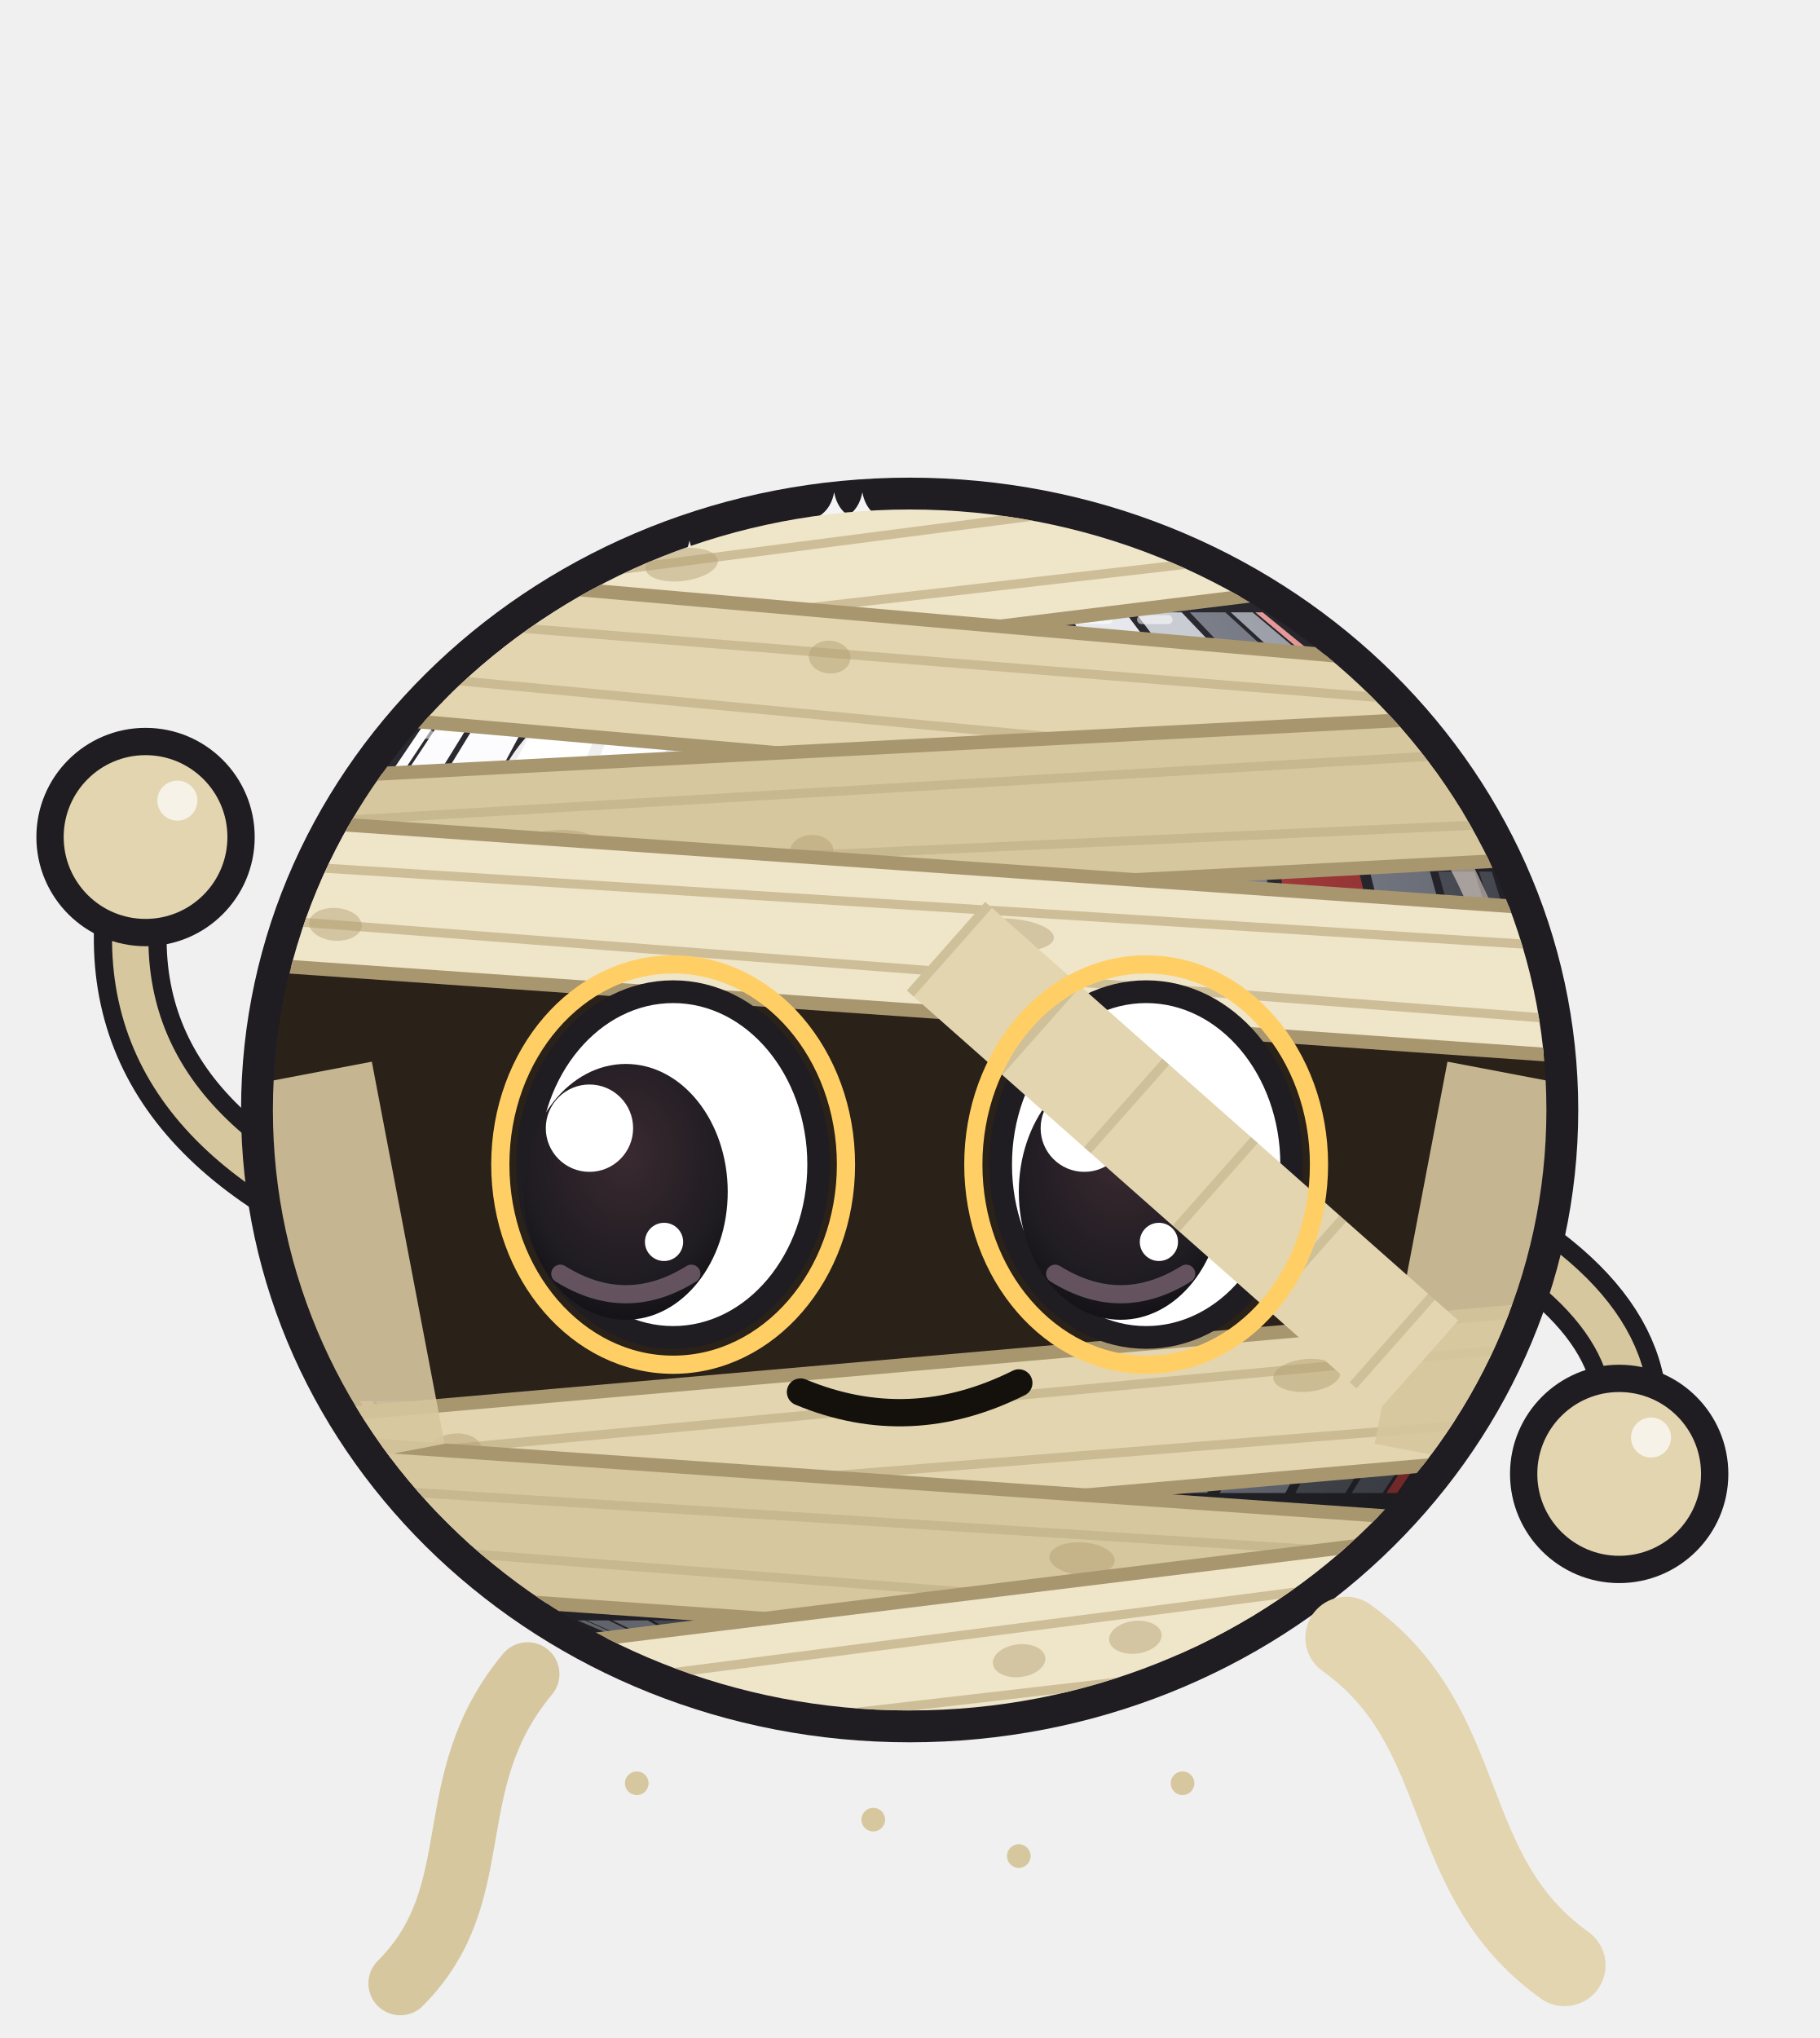
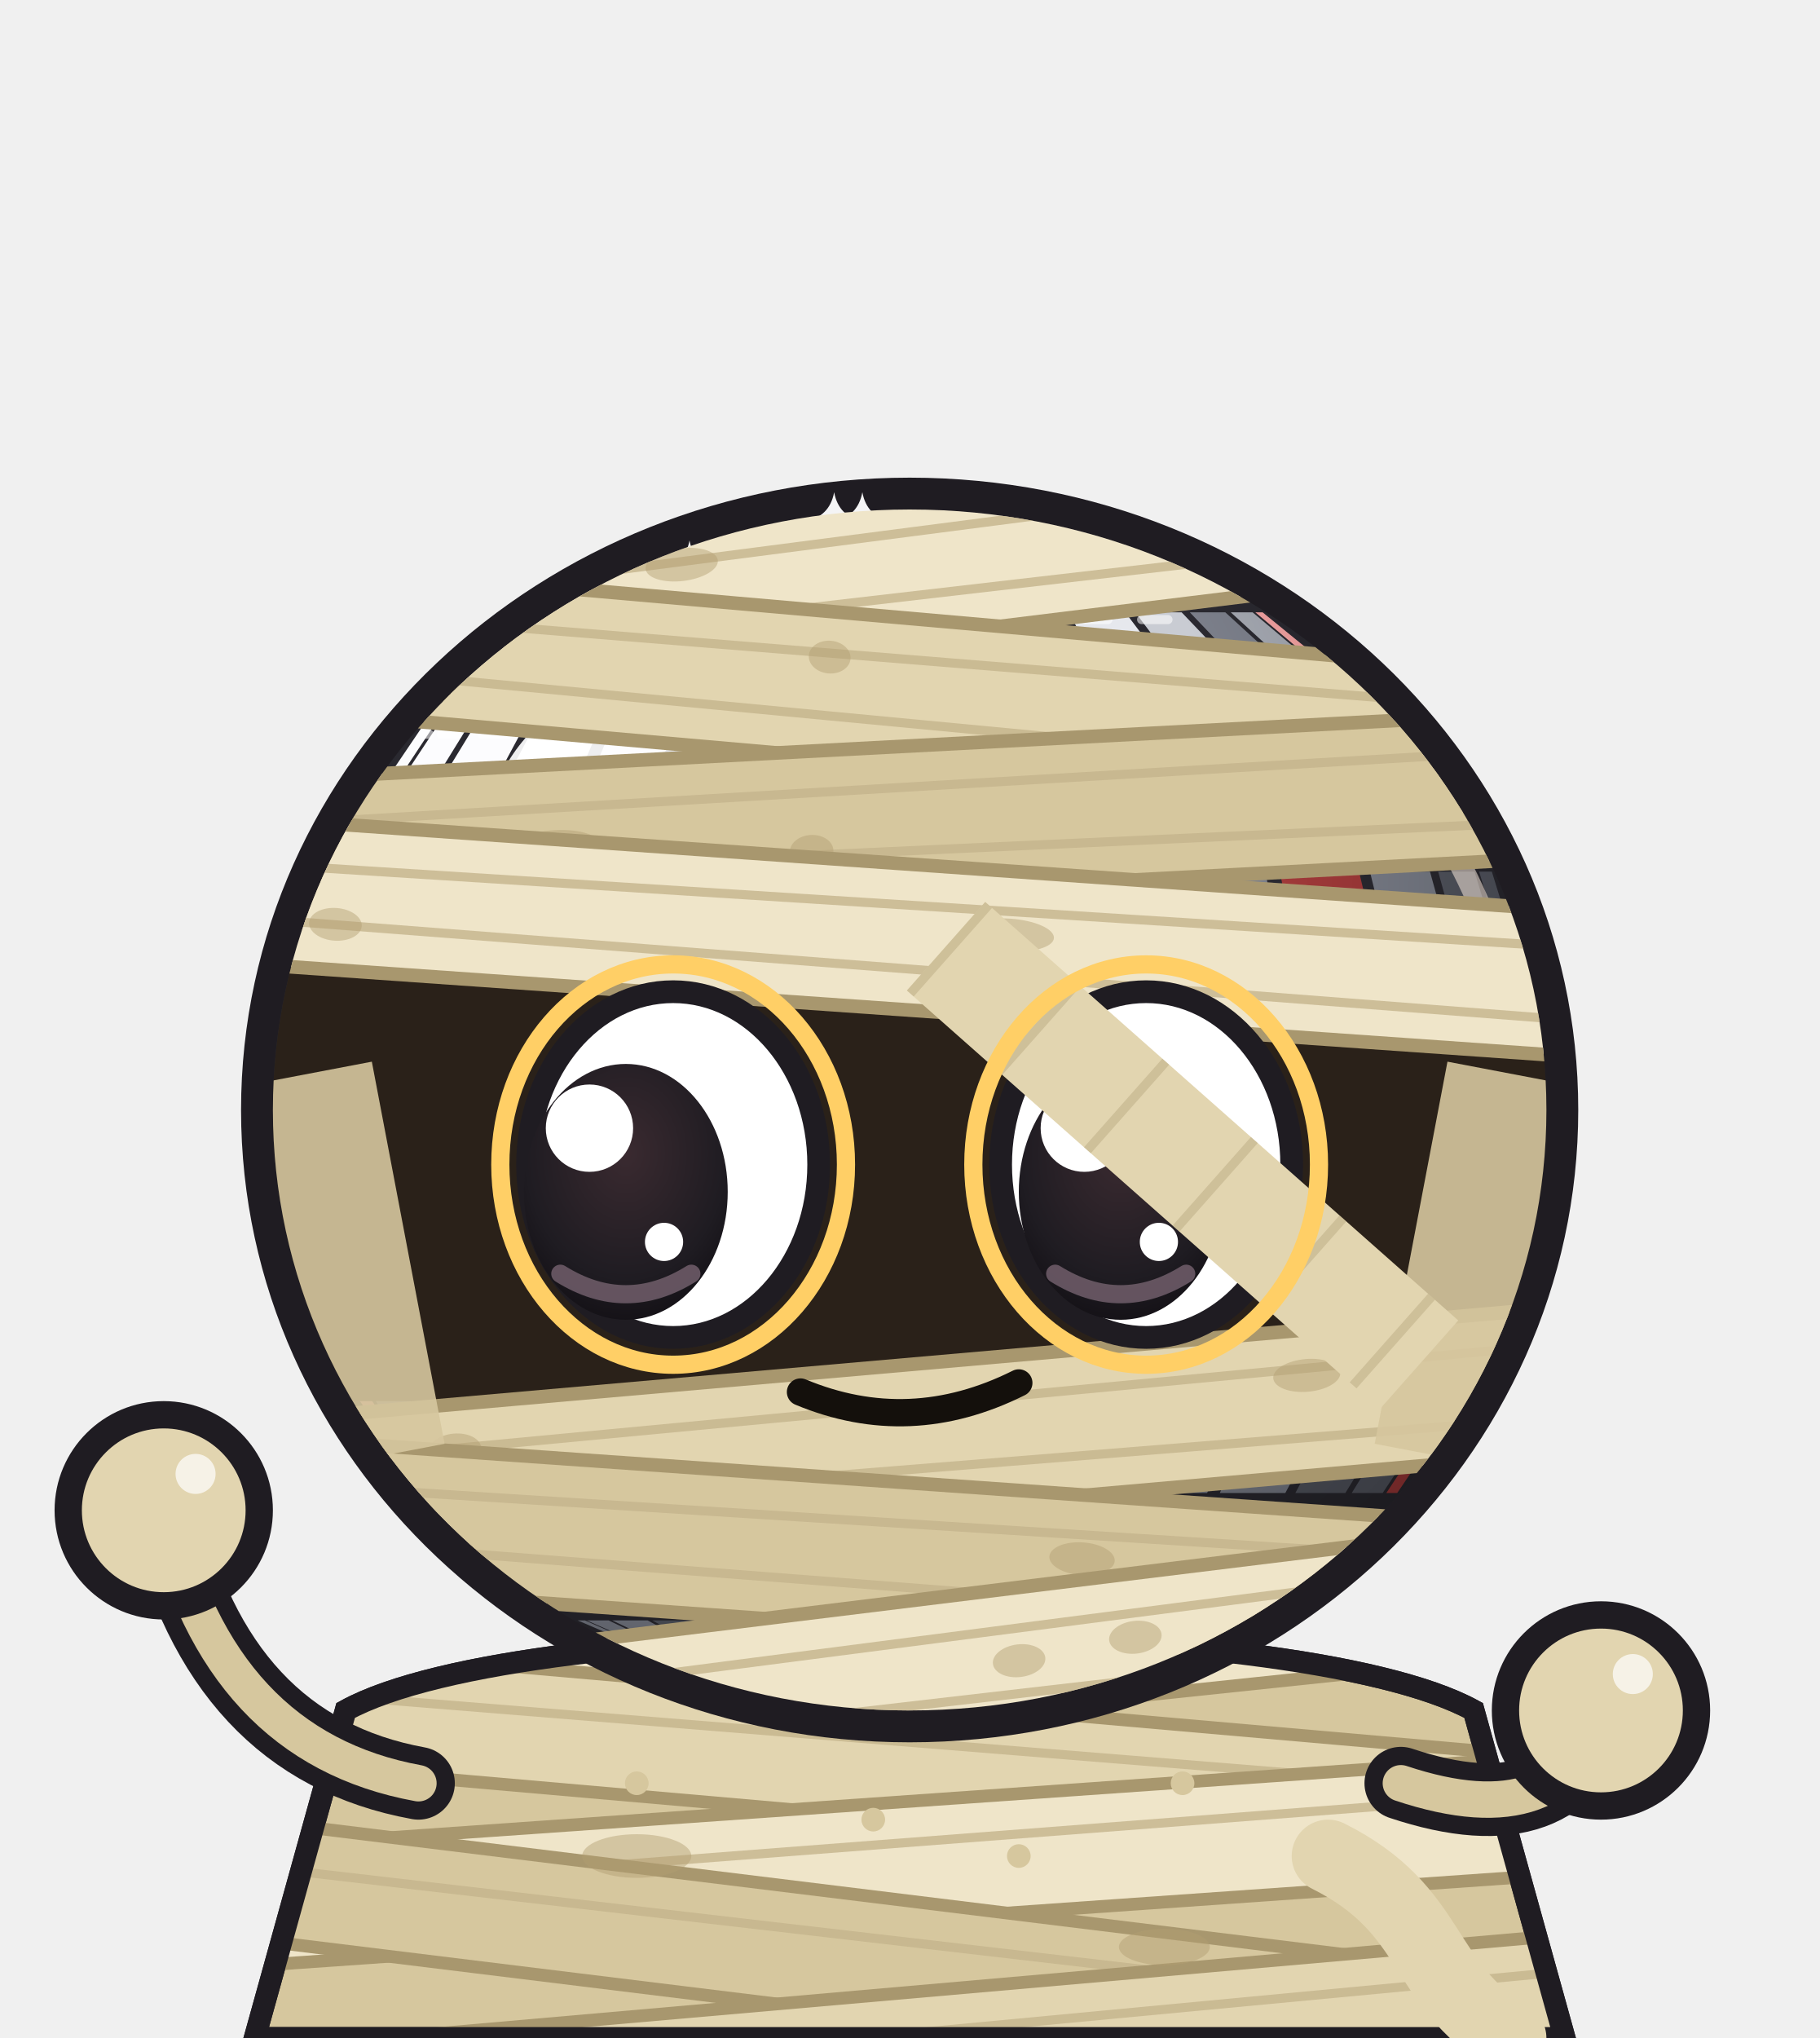
<svg xmlns="http://www.w3.org/2000/svg" viewBox="0 0 200 224" role="img" aria-label="Globinho fantasiado de múmia">
-   <style>*{transform-box:view-box}.espia{transform-origin:100px 190px;animation:ginga 1s ease-in-out infinite alternate}@keyframes ginga{from{transform:rotate(-8deg)}to{transform:rotate(3deg)}}.braco-esq{animation:tchau .34s ease-in-out infinite alternate}@keyframes tchau{from{transform:rotate(-26deg)}to{transform:rotate(30deg)}}.olhos{animation:fecha 2.2s infinite}.palpebra{animation:abre 2.2s infinite}@keyframes fecha{0%,86%,100%{opacity:1}89%,94%{opacity:0}}@keyframes abre{0%,86%,100%{opacity:0}89%,94%{opacity:1}}.solta{animation:solta 1.4s ease-in-out infinite alternate}.s2{animation-delay:-.7s}@keyframes solta{from{transform:rotate(-7deg)}to{transform:rotate(9deg)}}.brilho-olho{animation:brilha 1.8s ease-in-out infinite}@keyframes brilha{0%,100%{opacity:.25}50%{opacity:.8}}.poeira circle{animation:cai 2.6s linear infinite}@keyframes cai{0%{transform:translateY(0);opacity:0}20%{opacity:.9}100%{transform:translateY(18px);opacity:0}}@media (prefers-reduced-motion: reduce){*{animation:none!important}}</style>
+   <style>*{transform-box:view-box}.espia{transform-origin:100px 190px;animation:ginga 1s ease-in-out infinite alternate}@keyframes ginga{from{transform:rotate(-8deg)}to{transform:rotate(3deg)}}.braco-esq{animation:tchau .34s ease-in-out infinite alternate}@keyframes tchau{from{transform:rotate(-20deg)}to{transform:rotate(22deg)}}.olhos{animation:fecha 2.2s infinite}.palpebra{animation:abre 2.2s infinite}@keyframes fecha{0%,86%,100%{opacity:1}89%,94%{opacity:0}}@keyframes abre{0%,86%,100%{opacity:0}89%,94%{opacity:1}}.solta{animation:solta 1.4s ease-in-out infinite alternate}@keyframes solta{from{transform:rotate(-7deg)}to{transform:rotate(9deg)}}.brilho-olho{animation:brilha 1.8s ease-in-out infinite}@keyframes brilha{0%,100%{opacity:.25}50%{opacity:.8}}.poeira circle{animation:cai 2.6s linear infinite}@keyframes cai{0%{transform:translateY(0);opacity:0}20%{opacity:.9}100%{transform:translateY(18px);opacity:0}}@media (prefers-reduced-motion: reduce){*{animation:none!important}}</style>
  <defs>
    <clipPath id="cH7">
      <ellipse cx="100" cy="122" rx="70" ry="66" />
    </clipPath>
    <radialGradient id="sH7" cx="0.36" cy="0.3" r="0.82">
      <stop offset="0.5" stop-color="#000" stop-opacity="0" />
      <stop offset="1" stop-color="#000" stop-opacity="0.4" />
    </radialGradient>
    <radialGradient id="rH7" cx="0.5" cy="0.5" r="0.5">
      <stop offset="0" stop-color="#1F1C22" stop-opacity="0.5" />
      <stop offset="0.65" stop-color="#1F1C22" stop-opacity="0.26" />
      <stop offset="1" stop-color="#1F1C22" stop-opacity="0" />
    </radialGradient>
    <radialGradient id="iH7" cx="0.5" cy="0.35" r="0.7">
      <stop offset="0" stop-color="#3A2A30" />
      <stop offset="0.7" stop-color="#1F1C22" />
      <stop offset="1" stop-color="#120F14" />
    </radialGradient>
    <linearGradient id="tH7" x1="0" y1="0" x2="1" y2="0">
      <stop offset="0" stop-color="#7C808B" />
      <stop offset="0.35" stop-color="#FCFCFE" />
      <stop offset="1" stop-color="#A5A9B2" />
    </linearGradient>
  </defs>
  <g class="espia">
-     <g class="braco braco-esq" style="transform-origin:38px 134px">
-       <path d="M38,134 Q8,120 16,92" fill="none" stroke="#1F1C22" stroke-width="8" stroke-linecap="round" />
-       <path d="M38,134 Q8,120 16,92" fill="none" stroke="#d6c79e" stroke-width="4" stroke-linecap="round" />
-       <circle cx="16" cy="92" r="10.5" fill="#e2d5b0" stroke="#1F1C22" stroke-width="3" />
-       <circle cx="19.5" cy="88" r="2.2" fill="#fff" opacity=".7" />
-     </g>
-     <g class="braco braco-dir" style="transform-origin:162px 134px">
-       <path d="M162,134 Q184,146 178,162" fill="none" stroke="#1F1C22" stroke-width="8" stroke-linecap="round" />
-       <path d="M162,134 Q184,146 178,162" fill="none" stroke="#d6c79e" stroke-width="4" stroke-linecap="round" />
-       <circle cx="178" cy="162" r="10.5" fill="#e2d5b0" stroke="#1F1C22" stroke-width="3" />
-       <circle cx="181.5" cy="158" r="2.2" fill="#fff" opacity=".7" />
+     <defs>
+       <clipPath id="tH7x">
+         <path d="M38,188 C58,177 142,177 162,188 L172,224 L28,224Z" />
+       </clipPath>
+     </defs>
+     <path d="M38,188 C58,177 142,177 162,188 L172,224 L28,224Z" fill="#d6c79e" stroke="#1F1C22" stroke-width="2.4" />
+     <g clip-path="url(#tH7x)">
+       <g transform="rotate(-6 100 182)">
+         <rect x="20" y="176" width="160" height="13" rx="3" fill="#efe5c9" stroke="#a8976e" stroke-width="1.4" />
+         <path d="M26,181 L174,180" stroke="#c4b48c" stroke-width="1" opacity=".8" />
+       </g>
+       <g transform="rotate(5 100 193)">
+         <rect x="20" y="187" width="160" height="13" rx="3" fill="#e2d5b0" stroke="#a8976e" stroke-width="1.4" />
+         <path d="M26,192 L174,191" stroke="#c4b48c" stroke-width="1" opacity=".8" />
+       </g>
+       <g transform="rotate(-4 100 204)">
+         <rect x="20" y="198" width="160" height="13" rx="3" fill="#efe5c9" stroke="#a8976e" stroke-width="1.4" />
+         <path d="M26,203 L174,202" stroke="#c4b48c" stroke-width="1" opacity=".8" />
+       </g>
+       <g transform="rotate(7 100 215)">
+         <rect x="20" y="209" width="160" height="13" rx="3" fill="#d6c79e" stroke="#a8976e" stroke-width="1.4" />
+         <path d="M26,214 L174,213" stroke="#c4b48c" stroke-width="1" opacity=".8" />
+       </g>
+       <g transform="rotate(-5 100 225)">
+         <rect x="20" y="219" width="160" height="13" rx="3" fill="#e2d5b0" stroke="#a8976e" stroke-width="1.4" />
+         <path d="M26,224 L174,223" stroke="#c4b48c" stroke-width="1" opacity=".8" />
+       </g>
+       <ellipse cx="70" cy="204" rx="6" ry="2.4" fill="#b29e72" opacity=".45" />
+       <ellipse cx="128" cy="214" rx="5" ry="2" fill="#b29e72" opacity=".45" />
+     </g>
+     <path d="M38,188 C58,177 142,177 162,188 L172,224 L28,224Z" fill="none" stroke="#1F1C22" stroke-width="2.4" />
+     <g class="braco braco-esq" style="transform-origin:46px 196px">
+       <path d="M46,196 Q24,192 18,166" fill="none" stroke="#1F1C22" stroke-width="8" stroke-linecap="round" />
+       <path d="M46,196 Q24,192 18,166" fill="none" stroke="#d6c79e" stroke-width="4" stroke-linecap="round" />
+       <circle cx="18" cy="166" r="10.5" fill="#e2d5b0" stroke="#1F1C22" stroke-width="3" />
+       <circle cx="21.5" cy="162" r="2.2" fill="#fff" opacity=".7" />
+     </g>
+     <g class="braco braco-dir" style="transform-origin:154px 196px">
+       <path d="M154,196 Q172,202 176,188" fill="none" stroke="#1F1C22" stroke-width="8" stroke-linecap="round" />
+       <path d="M154,196 Q172,202 176,188" fill="none" stroke="#d6c79e" stroke-width="4" stroke-linecap="round" />
+       <circle cx="176" cy="188" r="10.5" fill="#e2d5b0" stroke="#1F1C22" stroke-width="3" />
+       <circle cx="179.5" cy="184" r="2.2" fill="#fff" opacity=".7" />
    </g>
    <g class="corpo">
      <ellipse cx="100" cy="122" rx="73.5" ry="69.5" fill="#1F1C22" />
      <g class="facetas" clip-path="url(#cH7)">
        <ellipse cx="100" cy="122" rx="70" ry="66" fill="#2A2930" />
        <path d="M98.6,56.2 L98.6,56.2 L82.1,58.5 L81.7,58.5Z" fill="#C9CCD3" />
        <path d="M98.7,56.2 L98.7,56.2 L83.4,58.5 L82.2,58.5Z" fill="#E6E8ED" />
        <path d="M98.8,56.2 L98.8,56.2 L85.6,58.5 L83.6,58.5Z" fill="#F4A3A3" />
        <path d="M99.0,56.2 L99.0,56.2 L88.5,58.5 L85.8,58.5Z" fill="#C9CCD3" />
        <path d="M99.3,56.2 L99.3,56.2 L91.9,58.5 L88.7,58.5Z" fill="#E6E8ED" />
        <path d="M99.5,56.2 L99.5,56.2 L95.8,58.5 L92.2,58.5Z" fill="#E6E8ED" />
        <path d="M99.8,56.2 L99.8,56.2 L99.8,58.5 L96.1,58.5Z" fill="#E6E8ED" />
        <path d="M100.2,56.2 L100.2,56.2 L103.9,58.5 L100.2,58.5Z" fill="#C9CCD3" />
        <path d="M100.5,56.2 L100.5,56.2 L107.8,58.5 L104.2,58.5Z" fill="#E6E8ED" />
        <path d="M100.7,56.2 L100.7,56.2 L111.3,58.5 L108.1,58.5Z" fill="#C9CCD3" />
        <path d="M101.0,56.2 L101.0,56.2 L114.2,58.5 L111.5,58.5Z" fill="#C9CCD3" />
        <path d="M101.2,56.2 L101.2,56.2 L116.4,58.5 L114.4,58.5Z" fill="#C9CCD3" />
        <path d="M101.3,56.2 L101.3,56.2 L117.8,58.5 L116.6,58.5Z" fill="#C9CCD3" />
        <path d="M101.4,56.2 L101.4,56.2 L118.3,58.5 L117.9,58.5Z" fill="#C9CCD3" />
        <path d="M79.1,59.2 L79.5,59.2 L64.3,65.9 L63.5,65.9Z" fill="#C9CCD3" />
        <path d="M79.7,59.2 L80.9,59.2 L66.9,65.9 L64.5,65.9Z" fill="#FCFCFE" />
        <path d="M81.3,59.2 L83.3,59.2 L71.2,65.9 L67.3,65.9Z" fill="#F4A3A3" />
        <path d="M83.9,59.2 L86.6,59.2 L76.9,65.9 L71.7,65.9Z" fill="#FCFCFE" />
        <path d="M87.3,59.2 L90.5,59.2 L83.7,65.9 L77.6,65.9Z" fill="#FCFCFE" />
        <path d="M91.3,59.2 L94.9,59.2 L91.4,65.9 L84.6,65.9Z" fill="#E6E8ED" />
        <path d="M95.8,59.2 L99.6,59.2 L99.6,65.9 L92.3,65.9Z" fill="#FCFCFE" />
        <path d="M100.4,59.2 L104.2,59.2 L107.7,65.9 L100.4,65.9Z" fill="#E6E8ED" />
        <path d="M105.1,59.2 L108.7,59.2 L115.4,65.9 L108.6,65.9Z" fill="#C9CCD3" />
        <path d="M109.5,59.2 L112.7,59.2 L122.4,65.9 L116.3,65.9Z" fill="#C9CCD3" />
        <path d="M113.4,59.2 L116.1,59.2 L128.3,65.9 L123.1,65.9Z" fill="#C9CCD3" />
        <path d="M116.7,59.2 L118.7,59.2 L132.7,65.9 L128.8,65.9Z" fill="#C9CCD3" />
        <path d="M119.1,59.2 L120.3,59.2 L135.5,65.9 L133.1,65.9Z" fill="#F4A3A3" />
        <path d="M120.5,59.2 L120.9,59.2 L136.5,65.9 L135.7,65.9Z" fill="#7C808B" />
        <path d="M61.2,67.3 L62.0,67.3 L49.4,77.9 L48.2,77.9Z" fill="#E6E8ED" />
        <path d="M62.3,67.3 L64.7,67.3 L53.1,77.9 L49.7,77.9Z" fill="#FCFCFE" />
        <path d="M65.3,67.3 L69.2,67.3 L59.1,77.9 L53.7,77.9Z" fill="#FCFCFE" />
        <path d="M70.1,67.3 L75.2,67.3 L67.2,77.9 L60.0,77.9Z" fill="#FCFCFE" />
        <path d="M76.3,67.3 L82.5,67.3 L76.9,77.9 L68.3,77.9Z" fill="#E6E8ED" />
        <path d="M83.8,67.3 L90.7,67.3 L87.8,77.9 L78.2,77.9Z" fill="#FCFCFE" />
        <path d="M92.1,67.3 L99.3,67.3 L99.3,77.9 L89.2,77.9Z" fill="#E6E8ED" />
        <path d="M100.7,67.3 L107.9,67.3 L110.8,77.9 L100.7,77.9Z" fill="#FCFCFE" />
        <path d="M109.3,67.3 L116.2,67.3 L121.8,77.9 L112.2,77.9Z" fill="#E6E8ED" />
        <path d="M117.5,67.3 L123.7,67.3 L131.7,77.9 L123.1,77.9Z" fill="#E6E8ED" />
        <path d="M124.8,67.3 L129.9,67.3 L140.0,77.9 L132.8,77.9Z" fill="#C9CCD3" />
        <path d="M130.8,67.3 L134.7,67.3 L146.3,77.9 L140.9,77.9Z" fill="#7C808B" />
        <path d="M135.3,67.3 L137.7,67.3 L150.3,77.9 L146.9,77.9Z" fill="#A5A9B2" />
        <path d="M138.0,67.3 L138.8,67.3 L151.8,77.9 L150.6,77.9Z" fill="#F4A3A3" />
        <path d="M46.4,79.9 L47.6,79.9 L38.6,93.5 L37.2,93.5Z" fill="#FCFCFE" />
        <path d="M48.0,79.9 L51.4,79.9 L43.0,93.5 L39.0,93.5Z" fill="#FCFCFE" />
        <path d="M52.1,79.9 L57.6,79.9 L50.3,93.5 L43.8,93.5Z" fill="#FCFCFE" />
        <path d="M58.7,79.9 L65.9,79.9 L60.1,93.5 L51.5,93.5Z" fill="#FCFCFE" />
        <path d="M67.3,79.9 L75.9,79.9 L71.9,93.5 L61.5,93.5Z" fill="#E6E8ED" />
        <path d="M77.6,79.9 L87.2,79.9 L85.1,93.5 L73.6,93.5Z" fill="#FCFCFE" />
        <path d="M89.0,79.9 L99.1,79.9 L99.1,93.5 L86.9,93.5Z" fill="#FCFCFE" />
        <path d="M100.9,79.9 L111.0,79.9 L113.1,93.5 L100.9,93.5Z" fill="#E6E8ED" />
        <path d="M112.8,79.9 L122.4,79.9 L126.4,93.5 L114.9,93.5Z" fill="#E6E8ED" />
        <path d="M124.1,79.9 L132.7,79.9 L138.5,93.5 L128.1,93.5Z" fill="#C9CCD3" />
        <path d="M134.1,79.9 L141.3,79.9 L148.5,93.5 L139.9,93.5Z" fill="#A5A9B2" />
        <path d="M142.4,79.9 L147.9,79.9 L156.2,93.5 L149.7,93.5Z" fill="#7C808B" />
        <path d="M148.6,79.9 L152.0,79.9 L161.0,93.5 L157.0,93.5Z" fill="#555862" />
        <path d="M152.4,79.9 L153.6,79.9 L162.8,93.5 L161.4,93.5Z" fill="#555862" />
        <path d="M36.0,95.8 L37.4,95.8 L32.7,111.3 L31.2,111.3Z" fill="#E6E8ED" />
        <path d="M37.9,95.8 L41.9,95.8 L37.6,111.3 L33.2,111.3Z" fill="#E6E8ED" />
        <path d="M42.8,95.8 L49.4,95.8 L45.6,111.3 L38.5,111.3Z" fill="#FCFCFE" />
        <path d="M50.6,95.8 L59.3,95.8 L56.3,111.3 L46.9,111.3Z" fill="#FCFCFE" />
        <path d="M60.9,95.8 L71.3,95.8 L69.2,111.3 L57.9,111.3Z" fill="#FCFCFE" />
        <path d="M73.2,95.8 L84.8,95.8 L83.7,111.3 L71.1,111.3Z" fill="#FCFCFE" />
        <path d="M86.8,95.8 L99.0,95.8 L99.0,111.3 L85.7,111.3Z" fill="#FCFCFE" />
        <path d="M101.0,95.8 L113.2,95.8 L114.3,111.3 L101.0,111.3Z" fill="#E6E8ED" />
        <path d="M115.2,95.8 L126.8,95.8 L128.9,111.3 L116.3,111.3Z" fill="#C9CCD3" />
        <path d="M128.7,95.8 L139.1,95.8 L142.1,111.3 L130.8,111.3Z" fill="#7C808B" />
        <path d="M140.7,95.8 L149.4,95.8 L153.1,111.3 L143.7,111.3Z" fill="#A33A3A" />
        <path d="M150.6,95.8 L157.2,95.8 L161.5,111.3 L154.4,111.3Z" fill="#7C808B" />
        <path d="M158.1,95.8 L162.1,95.8 L166.8,111.3 L162.4,111.3Z" fill="#555862" />
        <path d="M162.6,95.8 L164.0,95.8 L168.8,111.3 L167.3,111.3Z" fill="#555862" />
        <path d="M30.8,113.9 L32.3,113.9 L32.3,130.1 L30.8,130.1Z" fill="#A5A9B2" />
        <path d="M32.8,113.9 L37.2,113.9 L37.2,130.1 L32.8,130.1Z" fill="#E6E8ED" />
        <path d="M38.2,113.9 L45.3,113.9 L45.3,130.1 L38.2,130.1Z" fill="#E6E8ED" />
        <path d="M46.6,113.9 L56.0,113.9 L56.0,130.1 L46.6,130.1Z" fill="#C9CCD3" />
        <path d="M57.7,113.9 L69.0,113.9 L69.0,130.1 L57.7,130.1Z" fill="#E6E8ED" />
        <path d="M71.0,113.9 L83.6,113.9 L83.6,130.1 L71.0,130.1Z" fill="#C9CCD3" />
        <path d="M85.7,113.9 L98.9,113.9 L98.9,130.1 L85.7,130.1Z" fill="#E6E8ED" />
        <path d="M101.1,113.9 L114.3,113.9 L114.3,130.1 L101.1,130.1Z" fill="#A5A9B2" />
        <path d="M116.4,113.9 L129.0,113.9 L129.0,130.1 L116.4,130.1Z" fill="#C9CCD3" />
        <path d="M131.0,113.9 L142.3,113.9 L142.3,130.1 L131.0,130.1Z" fill="#A5A9B2" />
        <path d="M144.0,113.9 L153.4,113.9 L153.4,130.1 L144.0,130.1Z" fill="#7C808B" />
        <path d="M154.7,113.9 L161.8,113.9 L161.8,130.1 L154.7,130.1Z" fill="#555862" />
        <path d="M162.8,113.9 L167.2,113.9 L167.2,130.1 L162.8,130.1Z" fill="#7C808B" />
        <path d="M167.7,113.9 L169.2,113.9 L169.2,130.1 L167.7,130.1Z" fill="#7C808B" />
        <path d="M31.2,132.7 L32.7,132.7 L37.4,148.2 L36.0,148.2Z" fill="#7C808B" />
        <path d="M33.2,132.7 L37.6,132.7 L41.9,148.2 L37.9,148.2Z" fill="#C9CCD3" />
        <path d="M38.5,132.7 L45.6,132.7 L49.4,148.2 L42.8,148.2Z" fill="#C9CCD3" />
        <path d="M46.9,132.7 L56.3,132.7 L59.3,148.2 L50.6,148.2Z" fill="#C9CCD3" />
        <path d="M57.9,132.7 L69.2,132.7 L71.3,148.2 L60.9,148.2Z" fill="#A5A9B2" />
        <path d="M71.1,132.7 L83.7,132.7 L84.8,148.2 L73.2,148.2Z" fill="#C9CCD3" />
        <path d="M85.7,132.7 L99.0,132.7 L99.0,148.2 L86.8,148.2Z" fill="#A5A9B2" />
        <path d="M101.0,132.7 L114.3,132.7 L113.2,148.2 L101.0,148.2Z" fill="#A5A9B2" />
        <path d="M116.3,132.7 L128.9,132.7 L126.8,148.2 L115.2,148.2Z" fill="#A5A9B2" />
        <path d="M130.8,132.7 L142.1,132.7 L139.1,148.2 L128.7,148.2Z" fill="#7C808B" />
        <path d="M143.7,132.7 L153.1,132.7 L149.4,148.2 L140.7,148.2Z" fill="#555862" />
        <path d="M154.4,132.7 L161.5,132.7 L157.2,148.2 L150.6,148.2Z" fill="#7C808B" />
        <path d="M162.4,132.7 L166.8,132.7 L162.1,148.2 L158.1,148.2Z" fill="#555862" />
        <path d="M167.3,132.7 L168.8,132.7 L164.0,148.2 L162.6,148.2Z" fill="#555862" />
        <path d="M37.2,150.5 L38.6,150.5 L47.6,164.1 L46.4,164.1Z" fill="#F4A3A3" />
        <path d="M39.0,150.5 L43.0,150.5 L51.4,164.1 L48.0,164.1Z" fill="#7C808B" />
        <path d="M43.8,150.5 L50.3,150.5 L57.6,164.1 L52.1,164.1Z" fill="#F4A3A3" />
        <path d="M51.5,150.5 L60.1,150.5 L65.9,164.1 L58.7,164.1Z" fill="#A33A3A" />
        <path d="M61.5,150.5 L71.9,150.5 L75.9,164.1 L67.3,164.1Z" fill="#A5A9B2" />
        <path d="M73.6,150.5 L85.1,150.5 L87.2,164.1 L77.6,164.1Z" fill="#7C808B" />
        <path d="M86.9,150.5 L99.1,150.5 L99.1,164.1 L89.0,164.1Z" fill="#7C808B" />
        <path d="M100.9,150.5 L113.1,150.5 L111.0,164.1 L100.9,164.1Z" fill="#A33A3A" />
        <path d="M114.9,150.5 L126.4,150.5 L122.4,164.1 L112.8,164.1Z" fill="#7C808B" />
        <path d="M128.1,150.5 L138.5,150.5 L132.7,164.1 L124.1,164.1Z" fill="#7C808B" />
        <path d="M139.9,150.5 L148.5,150.5 L141.3,164.1 L134.1,164.1Z" fill="#7C808B" />
        <path d="M149.7,150.5 L156.2,150.5 L147.9,164.1 L142.4,164.1Z" fill="#555862" />
        <path d="M157.0,150.5 L161.0,150.5 L152.0,164.1 L148.6,164.1Z" fill="#555862" />
        <path d="M161.4,150.5 L162.8,150.5 L153.6,164.1 L152.4,164.1Z" fill="#A33A3A" />
        <path d="M48.2,166.1 L49.4,166.1 L62.0,176.7 L61.2,176.7Z" fill="#555862" />
        <path d="M49.7,166.1 L53.1,166.1 L64.7,176.7 L62.3,176.7Z" fill="#7C808B" />
        <path d="M53.7,166.1 L59.1,166.1 L69.2,176.7 L65.3,176.7Z" fill="#555862" />
        <path d="M60.0,166.1 L67.2,166.1 L75.2,176.7 L70.1,176.7Z" fill="#555862" />
        <path d="M68.3,166.1 L76.9,166.1 L82.5,176.7 L76.3,176.7Z" fill="#555862" />
        <path d="M78.2,166.1 L87.8,166.1 L90.7,176.7 L83.8,176.7Z" fill="#555862" />
        <path d="M89.2,166.1 L99.3,166.1 L99.3,176.7 L92.1,176.7Z" fill="#555862" />
        <path d="M100.7,166.1 L110.8,166.1 L107.9,176.7 L100.7,176.7Z" fill="#7C808B" />
        <path d="M112.2,166.1 L121.8,166.1 L116.2,176.7 L109.3,176.7Z" fill="#7C808B" />
        <path d="M123.1,166.1 L131.7,166.1 L123.7,176.7 L117.5,176.7Z" fill="#7C808B" />
        <path d="M132.8,166.1 L140.0,166.1 L129.9,176.7 L124.8,176.7Z" fill="#555862" />
        <path d="M140.9,166.1 L146.3,166.1 L134.7,176.7 L130.8,176.7Z" fill="#7C808B" />
        <path d="M146.9,166.1 L150.3,166.1 L137.7,176.7 L135.3,176.7Z" fill="#555862" />
        <path d="M150.6,166.1 L151.8,166.1 L138.8,176.7 L138.0,176.7Z" fill="#7C808B" />
        <path d="M63.5,178.1 L64.3,178.1 L79.5,184.8 L79.1,184.8Z" fill="#7C808B" />
        <path d="M64.5,178.1 L66.9,178.1 L80.9,184.8 L79.7,184.8Z" fill="#7C808B" />
        <path d="M67.3,178.1 L71.2,178.1 L83.3,184.8 L81.3,184.8Z" fill="#7C808B" />
        <path d="M71.7,178.1 L76.9,178.1 L86.6,184.8 L83.9,184.8Z" fill="#555862" />
        <path d="M77.6,178.1 L83.7,178.1 L90.5,184.8 L87.3,184.8Z" fill="#7C808B" />
        <path d="M84.6,178.1 L91.4,178.1 L94.9,184.8 L91.3,184.8Z" fill="#555862" />
        <path d="M92.3,178.1 L99.6,178.1 L99.6,184.8 L95.8,184.8Z" fill="#A33A3A" />
        <path d="M100.4,178.1 L107.7,178.1 L104.2,184.8 L100.4,184.8Z" fill="#555862" />
        <path d="M108.6,178.1 L115.4,178.1 L108.7,184.8 L105.1,184.8Z" fill="#555862" />
        <path d="M116.3,178.1 L122.4,178.1 L112.7,184.8 L109.5,184.8Z" fill="#555862" />
        <path d="M123.1,178.1 L128.3,178.1 L116.1,184.8 L113.4,184.8Z" fill="#555862" />
        <path d="M128.8,178.1 L132.7,178.1 L118.7,184.8 L116.7,184.8Z" fill="#7C808B" />
        <path d="M133.1,178.1 L135.5,178.1 L120.3,184.8 L119.1,184.8Z" fill="#555862" />
        <path d="M135.7,178.1 L136.5,178.1 L120.9,184.8 L120.5,184.8Z" fill="#555862" />
        <path d="M81.7,185.5 L82.1,185.5 L98.6,187.8 L98.6,187.8Z" fill="#7C808B" />
        <path d="M82.2,185.5 L83.4,185.5 L98.7,187.8 L98.7,187.8Z" fill="#555862" />
        <path d="M83.6,185.5 L85.6,185.5 L98.8,187.8 L98.8,187.8Z" fill="#F4A3A3" />
        <path d="M85.8,185.5 L88.5,185.5 L99.0,187.8 L99.0,187.8Z" fill="#7C808B" />
        <path d="M88.7,185.5 L91.9,185.5 L99.3,187.8 L99.3,187.8Z" fill="#7C808B" />
        <path d="M92.2,185.5 L95.8,185.5 L99.5,187.8 L99.5,187.8Z" fill="#7C808B" />
        <path d="M96.1,185.5 L99.8,185.5 L99.8,187.8 L99.8,187.8Z" fill="#7C808B" />
        <path d="M100.2,185.5 L103.9,185.5 L100.2,187.8 L100.2,187.8Z" fill="#7C808B" />
        <path d="M104.2,185.5 L107.8,185.5 L100.5,187.8 L100.5,187.8Z" fill="#7C808B" />
        <path d="M108.1,185.5 L111.3,185.5 L100.7,187.8 L100.7,187.8Z" fill="#A33A3A" />
        <path d="M111.5,185.5 L114.2,185.5 L101.0,187.8 L101.0,187.8Z" fill="#7C808B" />
        <path d="M114.4,185.5 L116.4,185.5 L101.2,187.8 L101.2,187.8Z" fill="#555862" />
        <path d="M116.6,185.5 L117.8,185.5 L101.3,187.8 L101.3,187.8Z" fill="#A33A3A" />
        <path d="M117.9,185.5 L118.3,185.5 L101.4,187.8 L101.4,187.8Z" fill="#555862" />
        <path d="M98.6,57.0 L98.6,57.0 M98.7,57.0 L98.7,57.0 M99.0,57.0 L99.0,57.0 M99.3,57.0 L99.3,57.0 M99.5,57.0 L99.5,57.0 M99.8,57.0 L99.8,57.0 M100.2,57.0 L100.2,57.0 M100.5,57.0 L100.5,57.0 M100.7,57.0 L100.7,57.0 M101.0,57.0 L101.0,57.0 M101.2,57.0 L101.2,57.0 M101.3,57.0 L101.3,57.0 M101.4,57.0 L101.4,57.0 M79.1,60.0 L79.4,60.0 M79.9,60.0 L80.6,60.0 M84.3,60.0 L85.8,60.0 M87.8,60.0 L89.5,60.0 M91.9,60.0 L93.8,60.0 M96.3,60.0 L98.4,60.0 M101.0,60.0 L103.1,60.0 M105.6,60.0 L107.6,60.0 M110.0,60.0 L111.7,60.0 M113.8,60.0 L115.3,60.0 M117.0,60.0 L118.1,60.0 M61.3,68.1 L61.8,68.1 M62.7,68.1 L64.0,68.1 M65.9,68.1 L68.0,68.1 M70.9,68.1 L73.7,68.1 M77.3,68.1 L80.7,68.1 M84.8,68.1 L88.6,68.1 M93.1,68.1 L97.1,68.1 M101.8,68.1 L105.8,68.1 M110.4,68.1 L114.1,68.1 M118.4,68.1 L121.8,68.1 M125.5,68.1 L128.4,68.1 M46.6,80.7 L47.2,80.7 M48.5,80.7 L50.3,80.7 M53.0,80.7 L55.9,80.7 M59.8,80.7 L63.7,80.7 M68.6,80.7 L73.4,80.7 M79.0,80.7 L84.3,80.7 M90.5,80.7 L96.1,80.7 M102.4,80.7 L108.0,80.7 M114.2,80.7 L119.5,80.7 M125.3,80.7 L130.1,80.7 M36.3,96.6 L37.0,96.6 M38.5,96.6 L40.7,96.6 M43.8,96.6 L47.4,96.6 M51.9,96.6 L56.7,96.6 M62.5,96.6 L68.2,96.6 M74.9,96.6 L81.3,96.6 M88.6,96.6 L95.3,96.6 M102.9,96.6 L109.6,96.6 M117.0,96.6 L123.3,96.6 M31.1,114.7 L31.9,114.7 M33.5,114.7 L35.9,114.7 M39.2,114.7 L43.1,114.7 M48.0,114.7 L53.2,114.7 M59.4,114.7 L65.6,114.7 M72.9,114.7 L79.8,114.7 M87.7,114.7 L94.9,114.7 M103.1,114.7 L110.4,114.7 M39.5,133.5 L43.5,133.5 M48.3,133.5 L53.5,133.5 M59.6,133.5 L65.8,133.5 M73.0,133.5 L79.9,133.5" fill="none" stroke="#fff" stroke-width="1" stroke-linecap="round" opacity="0.55" />
      </g>
      <ellipse cx="100" cy="122" rx="70" ry="66" fill="url(#sH7)" />
      <path d="M143.4,74.48 A67,63 0 0 1 161.6,148.4" fill="none" stroke="#F6E7DA" stroke-width="2.4" stroke-linecap="round" opacity="0.55" />
      <ellipse class="reflexo" cx="65.0" cy="82.4" rx="12.6" ry="5.94" fill="#fff" opacity="0.92" transform="rotate(-38 65.0 82.4)" />
      <circle cx="81.1" cy="72.5" r="3.2" fill="#fff" opacity="0.9" />
      <g class="cintilas">
        <path class="cintila" d="M91.7,54.1 Q92.2,56.8 94.9,57.3 Q92.2,57.8 91.7,60.5 Q91.2,57.8 88.5,57.3 Q91.2,56.8 91.7,54.1Z" fill="#FFFFFF" opacity="0.95" />
        <path class="cintila" d="M94.8,54.1 Q95.3,56.8 98.0,57.3 Q95.3,57.8 94.8,60.5 Q94.3,57.8 91.6,57.3 Q94.3,56.8 94.8,54.1Z" fill="#FFFFFF" opacity="0.95" />
        <path class="cintila" d="M75.8,59.4 Q76.3,62.1 79.0,62.6 Q76.3,63.1 75.8,65.8 Q75.3,63.1 72.6,62.6 Q75.3,62.1 75.8,59.4Z" fill="#FFFFFF" opacity="0.95" />
        <path class="cintila" d="M79.8,59.4 Q80.3,62.1 83.0,62.6 Q80.3,63.1 79.8,65.8 Q79.3,63.1 76.6,62.6 Q79.3,62.1 79.8,59.4Z" fill="#FFFFFF" opacity="0.95" />
      </g>
    </g>
    <ellipse cx="100" cy="136" rx="56.0" ry="34.32" fill="url(#rH7)" />
    <g clip-path="url(#cH7)">
      <rect x="16" y="106" width="168" height="48" fill="#2a2119" />
      <g transform="rotate(-7 100 61)">
        <rect x="16" y="54" width="168" height="16" rx="3" fill="#efe5c9" stroke="#a8976e" stroke-width="1.5" />
        <path d="M24,59 L176,58 M30,65 L170,66" stroke="#c4b48c" stroke-width="1" opacity=".8" />
        <ellipse cx="75" cy="59" rx="4.0" ry="1.8" fill="#b29e72" opacity=".45" />
        <ellipse cx="40" cy="62" rx="3.1" ry="1.8" fill="#b29e72" opacity=".45" />
      </g>
      <g transform="rotate(5 100 75)">
        <rect x="16" y="68" width="168" height="16" rx="3" fill="#e2d5b0" stroke="#a8976e" stroke-width="1.5" />
        <path d="M24,73 L176,72 M30,79 L170,80" stroke="#c4b48c" stroke-width="1" opacity=".8" />
        <ellipse cx="38" cy="76" rx="2.1" ry="1.8" fill="#b29e72" opacity=".45" />
        <ellipse cx="91" cy="73" rx="2.3" ry="1.8" fill="#b29e72" opacity=".45" />
      </g>
      <g transform="rotate(-3 100 89)">
        <rect x="16" y="82" width="168" height="16" rx="3" fill="#d6c79e" stroke="#a8976e" stroke-width="1.5" />
        <path d="M24,87 L176,86 M30,93 L170,94" stroke="#c4b48c" stroke-width="1" opacity=".8" />
        <ellipse cx="89" cy="93" rx="2.4" ry="1.8" fill="#b29e72" opacity=".45" />
        <ellipse cx="61" cy="91" rx="4.8" ry="1.8" fill="#b29e72" opacity=".45" />
      </g>
      <g transform="rotate(4 100 102)">
        <rect x="16" y="95" width="168" height="16" rx="3" fill="#efe5c9" stroke="#a8976e" stroke-width="1.5" />
        <path d="M24,100 L176,99 M30,106 L170,107" stroke="#c4b48c" stroke-width="1" opacity=".8" />
        <ellipse cx="111" cy="102" rx="4.9" ry="1.8" fill="#b29e72" opacity=".45" />
        <ellipse cx="37" cy="106" rx="2.9" ry="1.8" fill="#b29e72" opacity=".45" />
      </g>
      <g transform="rotate(-5 100 157)">
        <rect x="16" y="150" width="168" height="16" rx="3" fill="#e2d5b0" stroke="#a8976e" stroke-width="1.5" />
        <path d="M24,155 L176,154 M30,161 L170,162" stroke="#c4b48c" stroke-width="1" opacity=".8" />
        <ellipse cx="50" cy="155" rx="2.9" ry="1.8" fill="#b29e72" opacity=".45" />
        <ellipse cx="144" cy="155" rx="3.7" ry="1.8" fill="#b29e72" opacity=".45" />
      </g>
      <g transform="rotate(4 100 170)">
        <rect x="16" y="163" width="168" height="16" rx="3" fill="#d6c79e" stroke="#a8976e" stroke-width="1.5" />
        <path d="M24,168 L176,167 M30,174 L170,175" stroke="#c4b48c" stroke-width="1" opacity=".8" />
        <ellipse cx="119" cy="170" rx="3.6" ry="1.8" fill="#b29e72" opacity=".45" />
        <ellipse cx="39" cy="167" rx="2.6" ry="1.8" fill="#b29e72" opacity=".45" />
      </g>
      <g transform="rotate(-7 100 183)">
        <rect x="16" y="176" width="168" height="16" rx="3" fill="#efe5c9" stroke="#a8976e" stroke-width="1.5" />
        <path d="M24,181 L176,180 M30,187 L170,188" stroke="#c4b48c" stroke-width="1" opacity=".8" />
        <ellipse cx="125" cy="183" rx="2.9" ry="1.8" fill="#b29e72" opacity=".45" />
        <ellipse cx="112" cy="184" rx="2.9" ry="1.8" fill="#b29e72" opacity=".45" />
      </g>
      <g transform="rotate(5 100 197)">
        <rect x="16" y="190" width="168" height="16" rx="3" fill="#e2d5b0" stroke="#a8976e" stroke-width="1.5" />
        <path d="M24,195 L176,194 M30,201 L170,202" stroke="#c4b48c" stroke-width="1" opacity=".8" />
        <ellipse cx="141" cy="200" rx="2.7" ry="1.8" fill="#b29e72" opacity=".45" />
        <ellipse cx="110" cy="198" rx="4.6" ry="1.8" fill="#b29e72" opacity=".45" />
      </g>
    </g>
    <g clip-path="url(#cH7)">
      <path d="M34,118 L42,160" stroke="#d6c79e" stroke-width="14" opacity=".9" />
      <path d="M166,118 L158,160" stroke="#d6c79e" stroke-width="14" opacity=".9" />
    </g>
    <g class="olhos olhos-normal">
      <ellipse cx="74" cy="128" rx="16" ry="19" fill="#FFFFFF" stroke="#1F1C22" stroke-width="2.5" />
      <g class="pupila">
        <ellipse cx="68.8" cy="131" rx="11.2" ry="14.06" fill="url(#iH7)" />
        <path d="M61.6,140 Q68.8,144.5 76.0,140" fill="none" stroke="#6B5A66" stroke-width="2" stroke-linecap="round" opacity="0.9" />
        <circle cx="64.8" cy="124" r="4.8" fill="#fff" />
        <circle cx="73.0" cy="136.5" r="2.1" fill="#fff" />
      </g>
      <ellipse cx="126" cy="128" rx="16" ry="19" fill="#FFFFFF" stroke="#1F1C22" stroke-width="2.5" />
      <g class="pupila">
        <ellipse cx="123.2" cy="131" rx="11.2" ry="14.06" fill="url(#iH7)" />
        <path d="M116.0,140 Q123.2,144.5 130.4,140" fill="none" stroke="#6B5A66" stroke-width="2" stroke-linecap="round" opacity="0.9" />
        <circle cx="119.2" cy="124" r="4.8" fill="#fff" />
        <circle cx="127.4" cy="136.5" r="2.1" fill="#fff" />
      </g>
    </g>
    <g class="palpebra" opacity="0">
      <path d="M57,128 Q74,141 91,128" fill="none" stroke="#1F1C22" stroke-width="4.5" stroke-linecap="round" />
      <path d="M109,128 Q126,141 143,128" fill="none" stroke="#1F1C22" stroke-width="4.5" stroke-linecap="round" />
    </g>
    <path data-aud="rosto" d="M88,153 Q100,158 112,152" stroke="#14100c" stroke-width="3" fill="none" stroke-linecap="round" />
    <g clip-path="url(#cH7)">
      <path d="M104,104 L156,150" stroke="#e2d5b0" stroke-width="13" stroke-linecap="butt" />
      <path d="M104,104 L156,150" stroke="#a8976e" stroke-width="13" fill="none" opacity=".35" stroke-dasharray="1 12" />
    </g>
    <ellipse class="brilho-olho" cx="74" cy="128" rx="19" ry="22" fill="none" stroke="#ffcf66" stroke-width="2" />
    <ellipse class="brilho-olho" cx="126" cy="128" rx="19" ry="22" fill="none" stroke="#ffcf66" stroke-width="2" />
-     <path class="solta" d="M148,180 C162,190 158,206 172,216" stroke="#e2d5b0" stroke-width="9" fill="none" stroke-linecap="round" style="transform-origin:148px 180px" />
-     <path class="solta s2" d="M58,184 C48,196 54,208 44,218" stroke="#d6c79e" stroke-width="7" fill="none" stroke-linecap="round" style="transform-origin:58px 184px" />
+     <path class="solta" d="M146,204 C158,210 156,218 166,224" stroke="#e2d5b0" stroke-width="8" fill="none" stroke-linecap="round" style="transform-origin:146px 204px" />
    <g class="poeira">
      <circle cx="70" cy="196" r="1.3" fill="#d6c79e" style="animation-delay:0s" />
      <circle cx="96" cy="200" r="1.3" fill="#d6c79e" style="animation-delay:0.8s" />
      <circle cx="130" cy="196" r="1.3" fill="#d6c79e" style="animation-delay:1.5s" />
      <circle cx="112" cy="204" r="1.3" fill="#d6c79e" style="animation-delay:2.1s" />
    </g>
  </g>
</svg>
